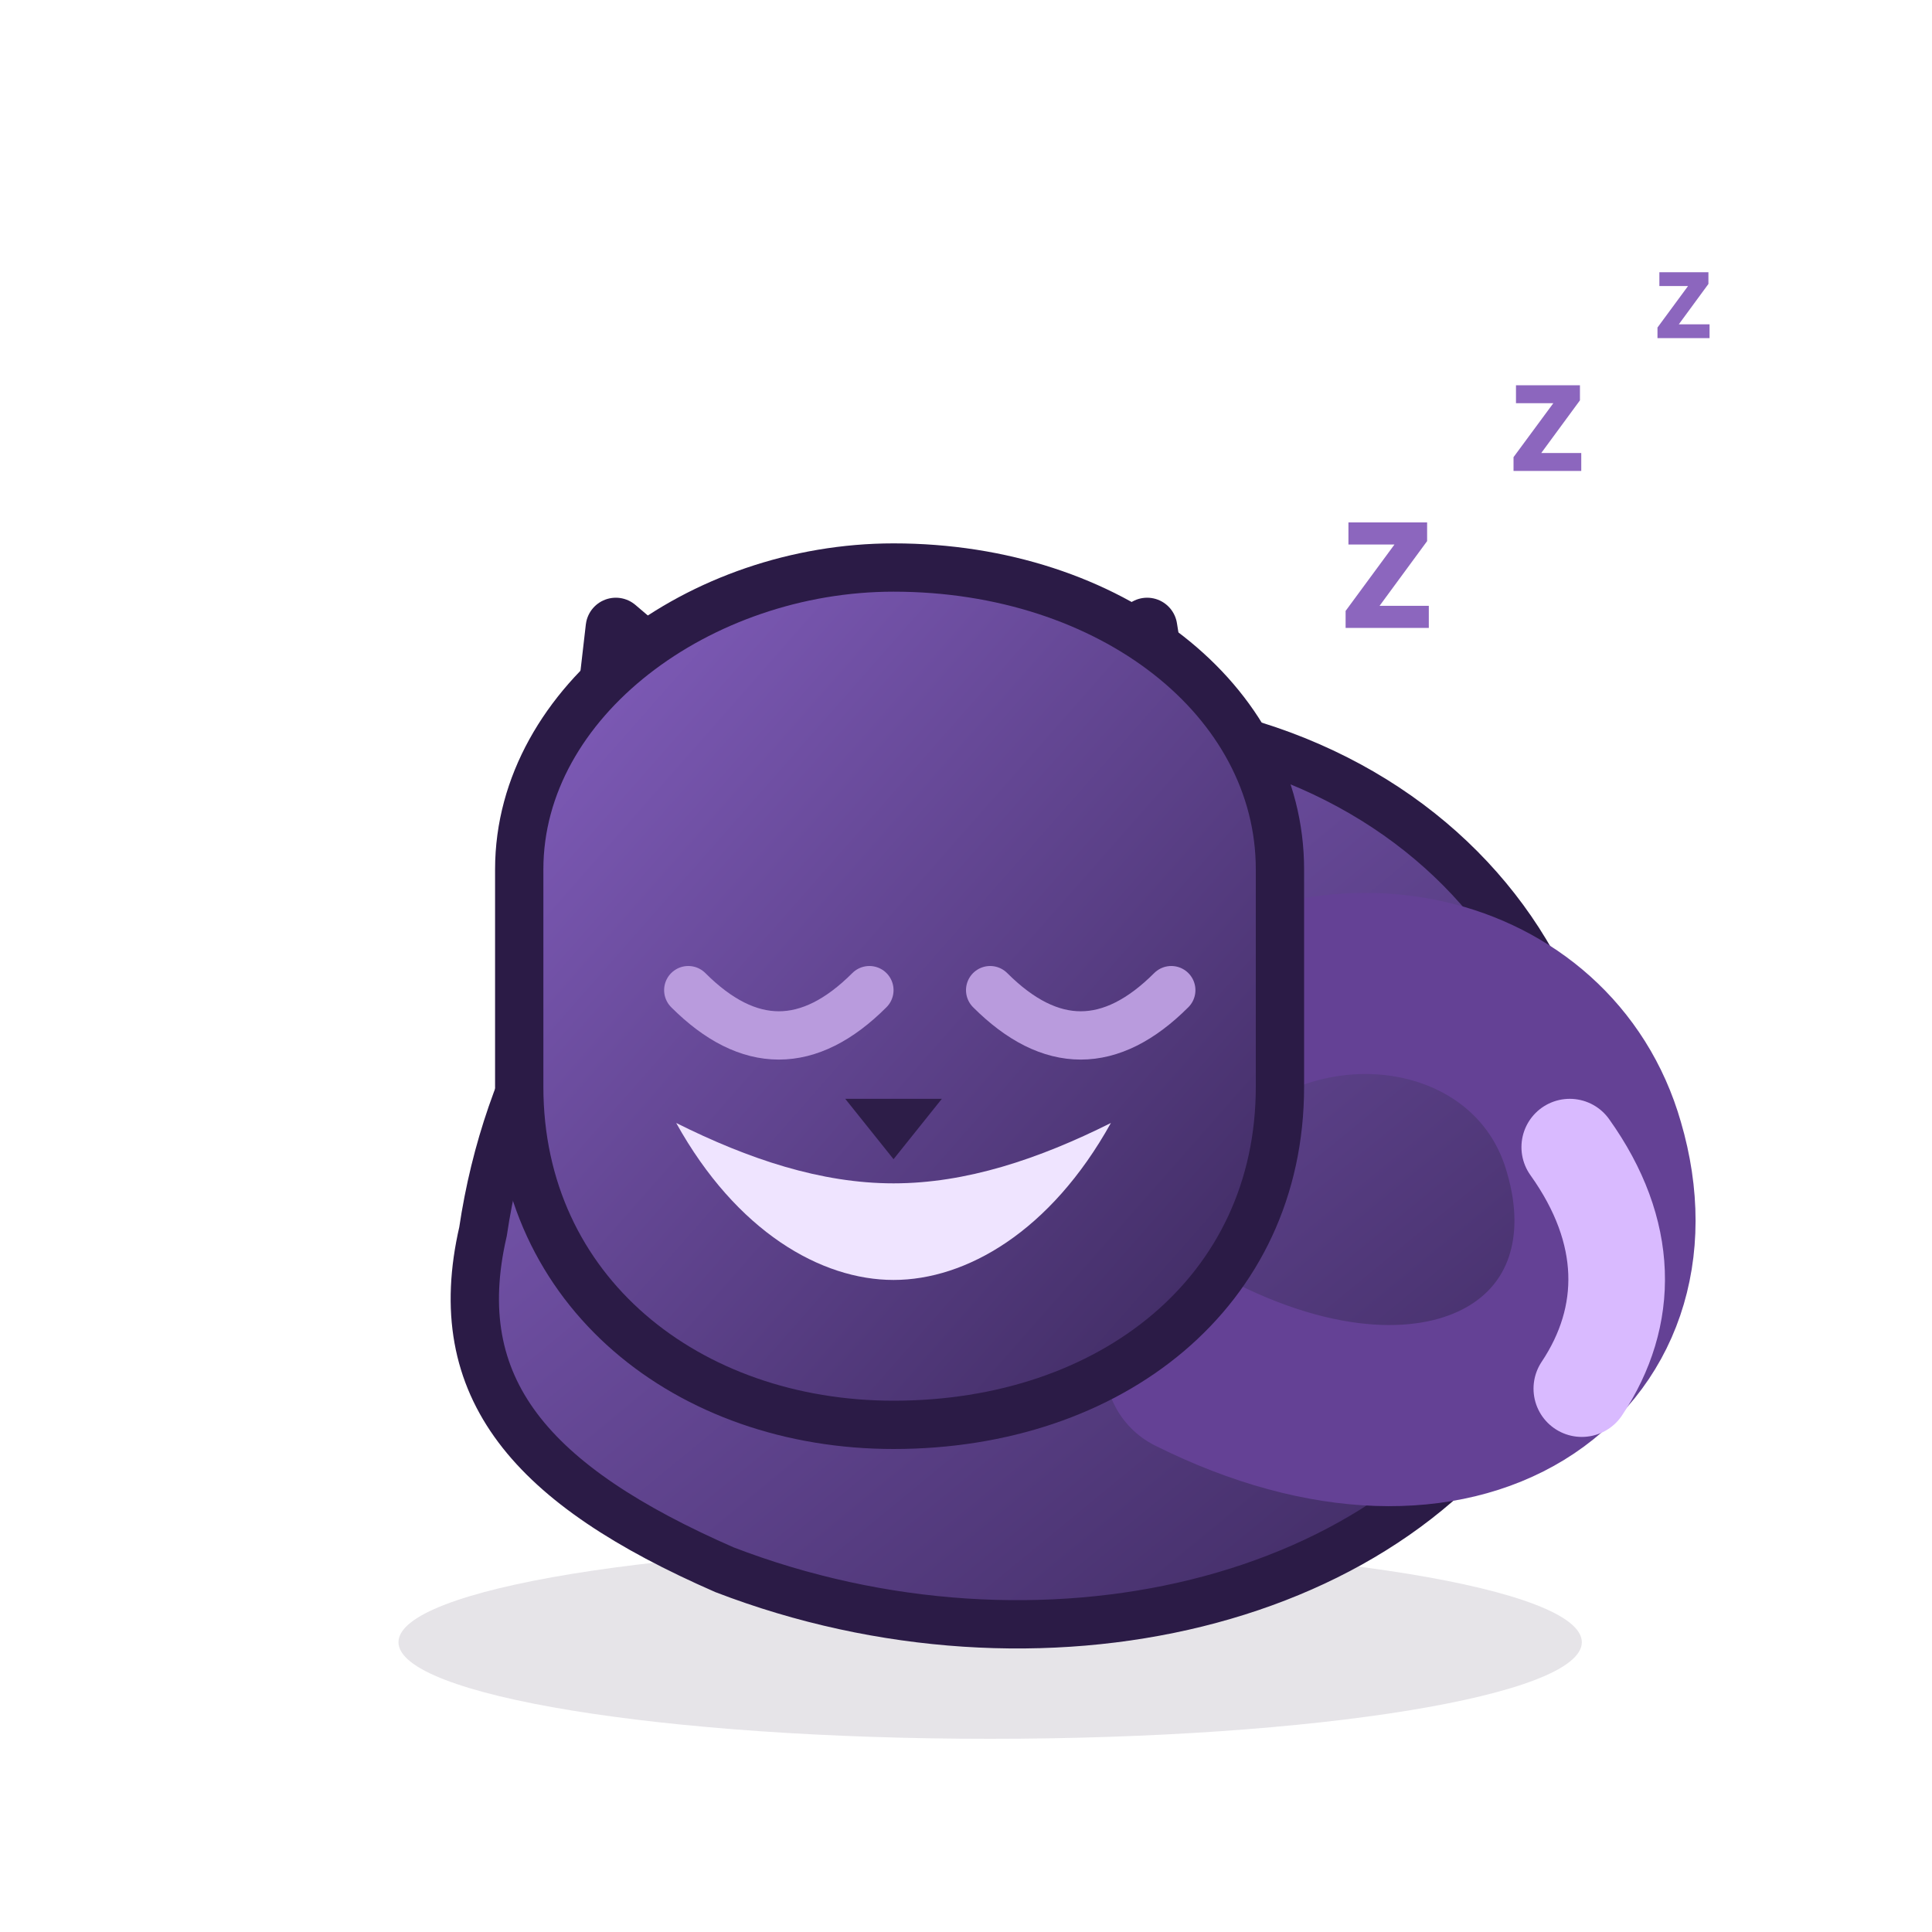
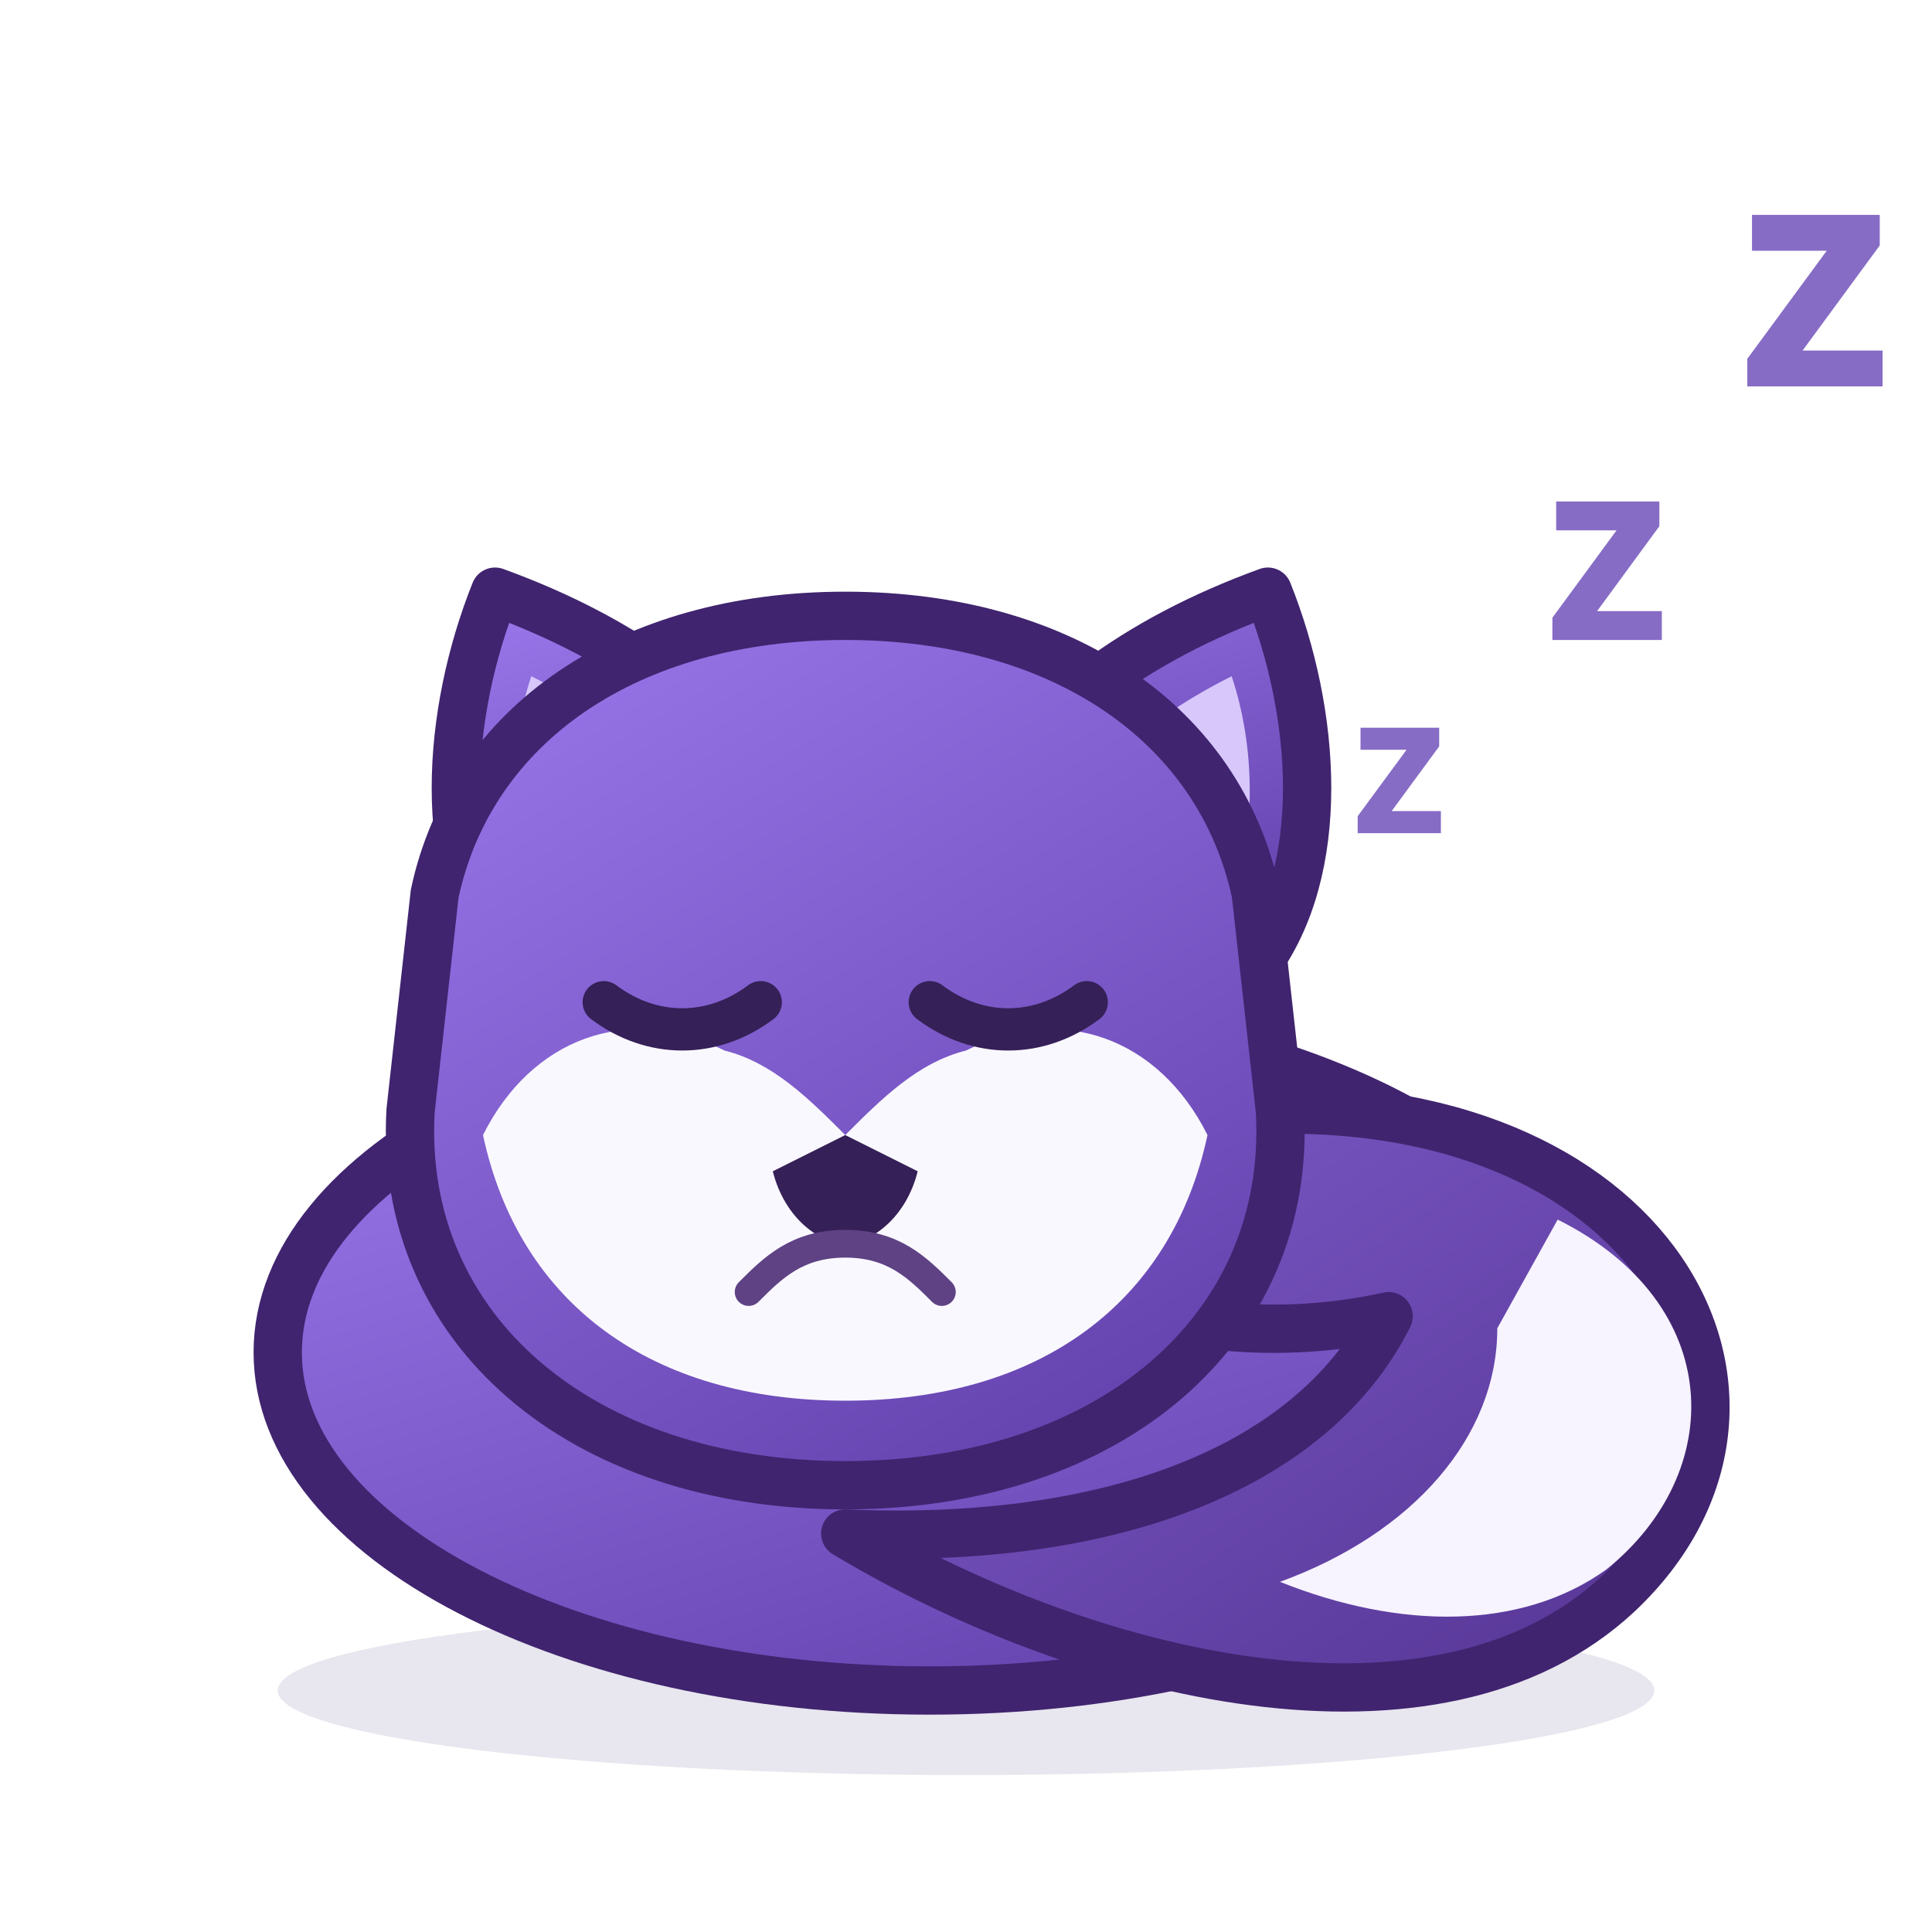
<svg xmlns="http://www.w3.org/2000/svg" viewBox="0 0 160 160" role="img" aria-labelledby="title desc">
  <defs>
-     <linearGradient id="fur" x1="0" y1="0" x2="1" y2="1">
-       <stop stop-color="#8560c1" />
-       <stop offset="1" stop-color="#3a275b" />
+     <linearGradient id="fur" x1=".2" y1="0" x2=".8" y2="1">
+       <stop stop-color="#9775e8" />
+       <stop offset="1" stop-color="#6341ac" />
+     </linearGradient>
+     <linearGradient id="tail" x1="0" y1="0" x2="1" y2="1">
+       <stop stop-color="#805dcc" />
+       <stop offset="1" stop-color="#543493" />
    </linearGradient>
  </defs>
-   <ellipse cx="82" cy="136" rx="49" ry="8" fill="#2a183d" opacity=".12" />
-   <path d="M40 102c4-27 27-46 56-42 29 4 43 31 31 53-11 20-41 27-67 17-16-7-23-15-20-28z" fill="url(#fur)" stroke="#2b1b46" stroke-width="4" />
-   <path d="M99 113c22 11 38-1 33-18-4-14-22-18-34-8-7 6-8 15-3 21" fill="none" stroke="#644195" stroke-width="15" stroke-linecap="round" />
-   <path d="M130 95c5 7 5 14 1 20" fill="none" stroke="#d9baff" stroke-width="8" stroke-linecap="round" />
-   <path d="M48 78 51 52l20 17M99 77l-4-25-18 18" fill="#734eaa" stroke="#2b1b46" stroke-width="5" stroke-linejoin="round" />
-   <path d="m55 59 2 11 9-6m25-5-2 11-8-6" fill="#cea3fb" />
-   <path d="M43 72c0-14 15-25 31-25 18 0 32 11 32 25v18c0 17-14 28-32 28-17 0-31-11-31-28z" fill="url(#fur)" stroke="#2b1b46" stroke-width="4" />
-   <path d="M56 93c5 9 12 13 18 13s13-4 18-13c-6 3-12 5-18 5s-12-2-18-5z" fill="#efe4ff" />
-   <path d="M57 82c5 5 10 5 15 0M82 82c5 5 10 5 15 0" fill="none" stroke="#b99bdd" stroke-width="4" stroke-linecap="round" />
-   <path d="M70 91h8l-4 5z" fill="#2d1d48" />
-   <g fill="#8c66be" font-family="Segoe UI, sans-serif" font-weight="700">
-     <text x="111" y="52" font-size="16">z</text>
-     <text x="125" y="39" font-size="13">z</text>
-     <text x="137" y="28" font-size="10">z</text>
+   <ellipse cx="80" cy="140" rx="57" ry="7" fill="#3d286b" opacity=".12" />
+   <ellipse cx="77" cy="112" rx="54" ry="28" fill="url(#fur)" stroke="#40246f" stroke-width="4" />
+   <path d="M103 92c34-2 48 24 31 40-15 14-44 7-64-5 23 1 39-6 45-18-9 2-18 1-26-2z" fill="url(#tail)" stroke="#40246f" stroke-width="4" stroke-linejoin="round" />
+   <path d="M129 101c14 7 14 21 4 29-7 5-17 5-27 1 11-4 18-12 18-21z" fill="#f7f3ff" />
+   <path d="M42 80c-6-8-5-21-1-31 11 4 19 10 24 18m39 13c6-8 5-21 1-31-11 4-19 10-24 18" fill="url(#fur)" stroke="#40246f" stroke-width="4" stroke-linecap="round" stroke-linejoin="round" />
+   <path d="M44 56c6 3 11 7 14 12l-14 7c-2-6-2-13 0-19zm58 0c-6 3-11 7-14 12l14 7c2-6 2-13 0-19z" fill="#d7c7fb" />
+   <path d="M36 74c3-14 16-23 34-23s31 9 34 23l2 18c1 18-14 31-36 31S33 110 34 92z" fill="url(#fur)" stroke="#40246f" stroke-width="4" />
+   <path d="M40 94c4-8 12-11 20-7 4 1 7 4 10 7 3-3 6-6 10-7 8-4 16-1 20 7-3 14-14 22-30 22s-27-8-30-22z" fill="#faf8ff" />
+   <path d="M50 83c4 3 9 3 13 0m14 0c4 3 9 3 13 0" fill="none" stroke="#352057" stroke-width="3.5" stroke-linecap="round" />
+   <path d="m64 97 6-3 6 3c-1 4-4 6-6 6s-5-2-6-6z" fill="#352057" />
+   <path d="M70 103c-4 0-6 2-8 4m8-4c4 0 6 2 8 4" fill="none" stroke="#5e4284" stroke-width="2.3" stroke-linecap="round" />
+   <g fill="#866cc5" font-family="Segoe UI, sans-serif" font-weight="700">
+     <text x="112" y="69" font-size="16">z</text>
+     <text x="128" y="53" font-size="21">z</text>
+     <text x="144" y="32" font-size="26">z</text>
  </g>
</svg>
